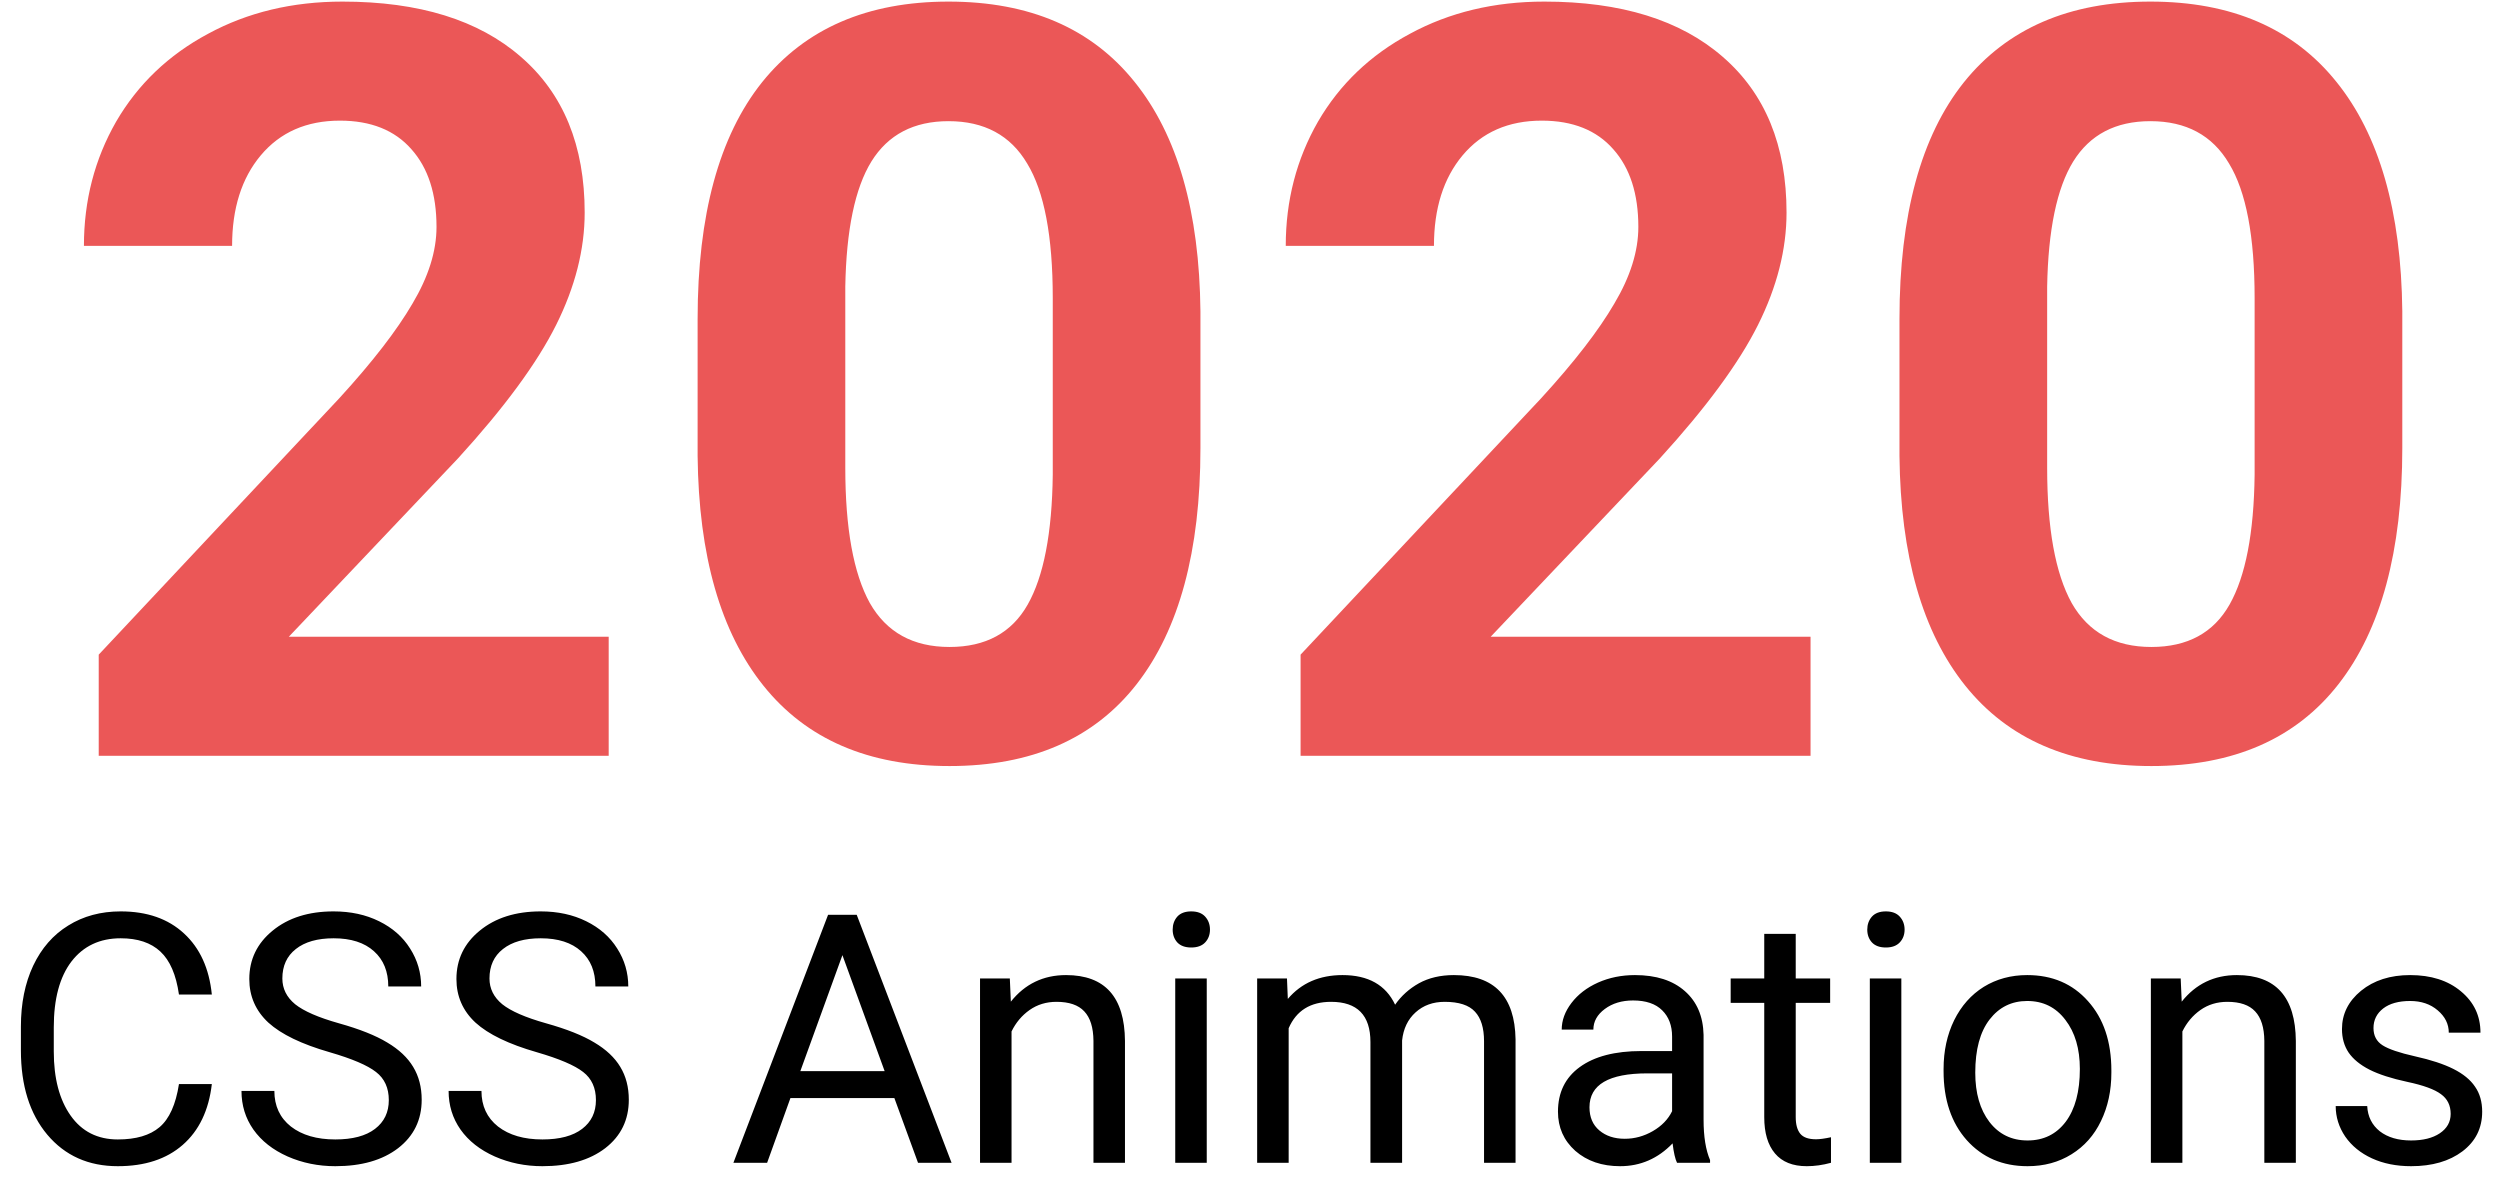
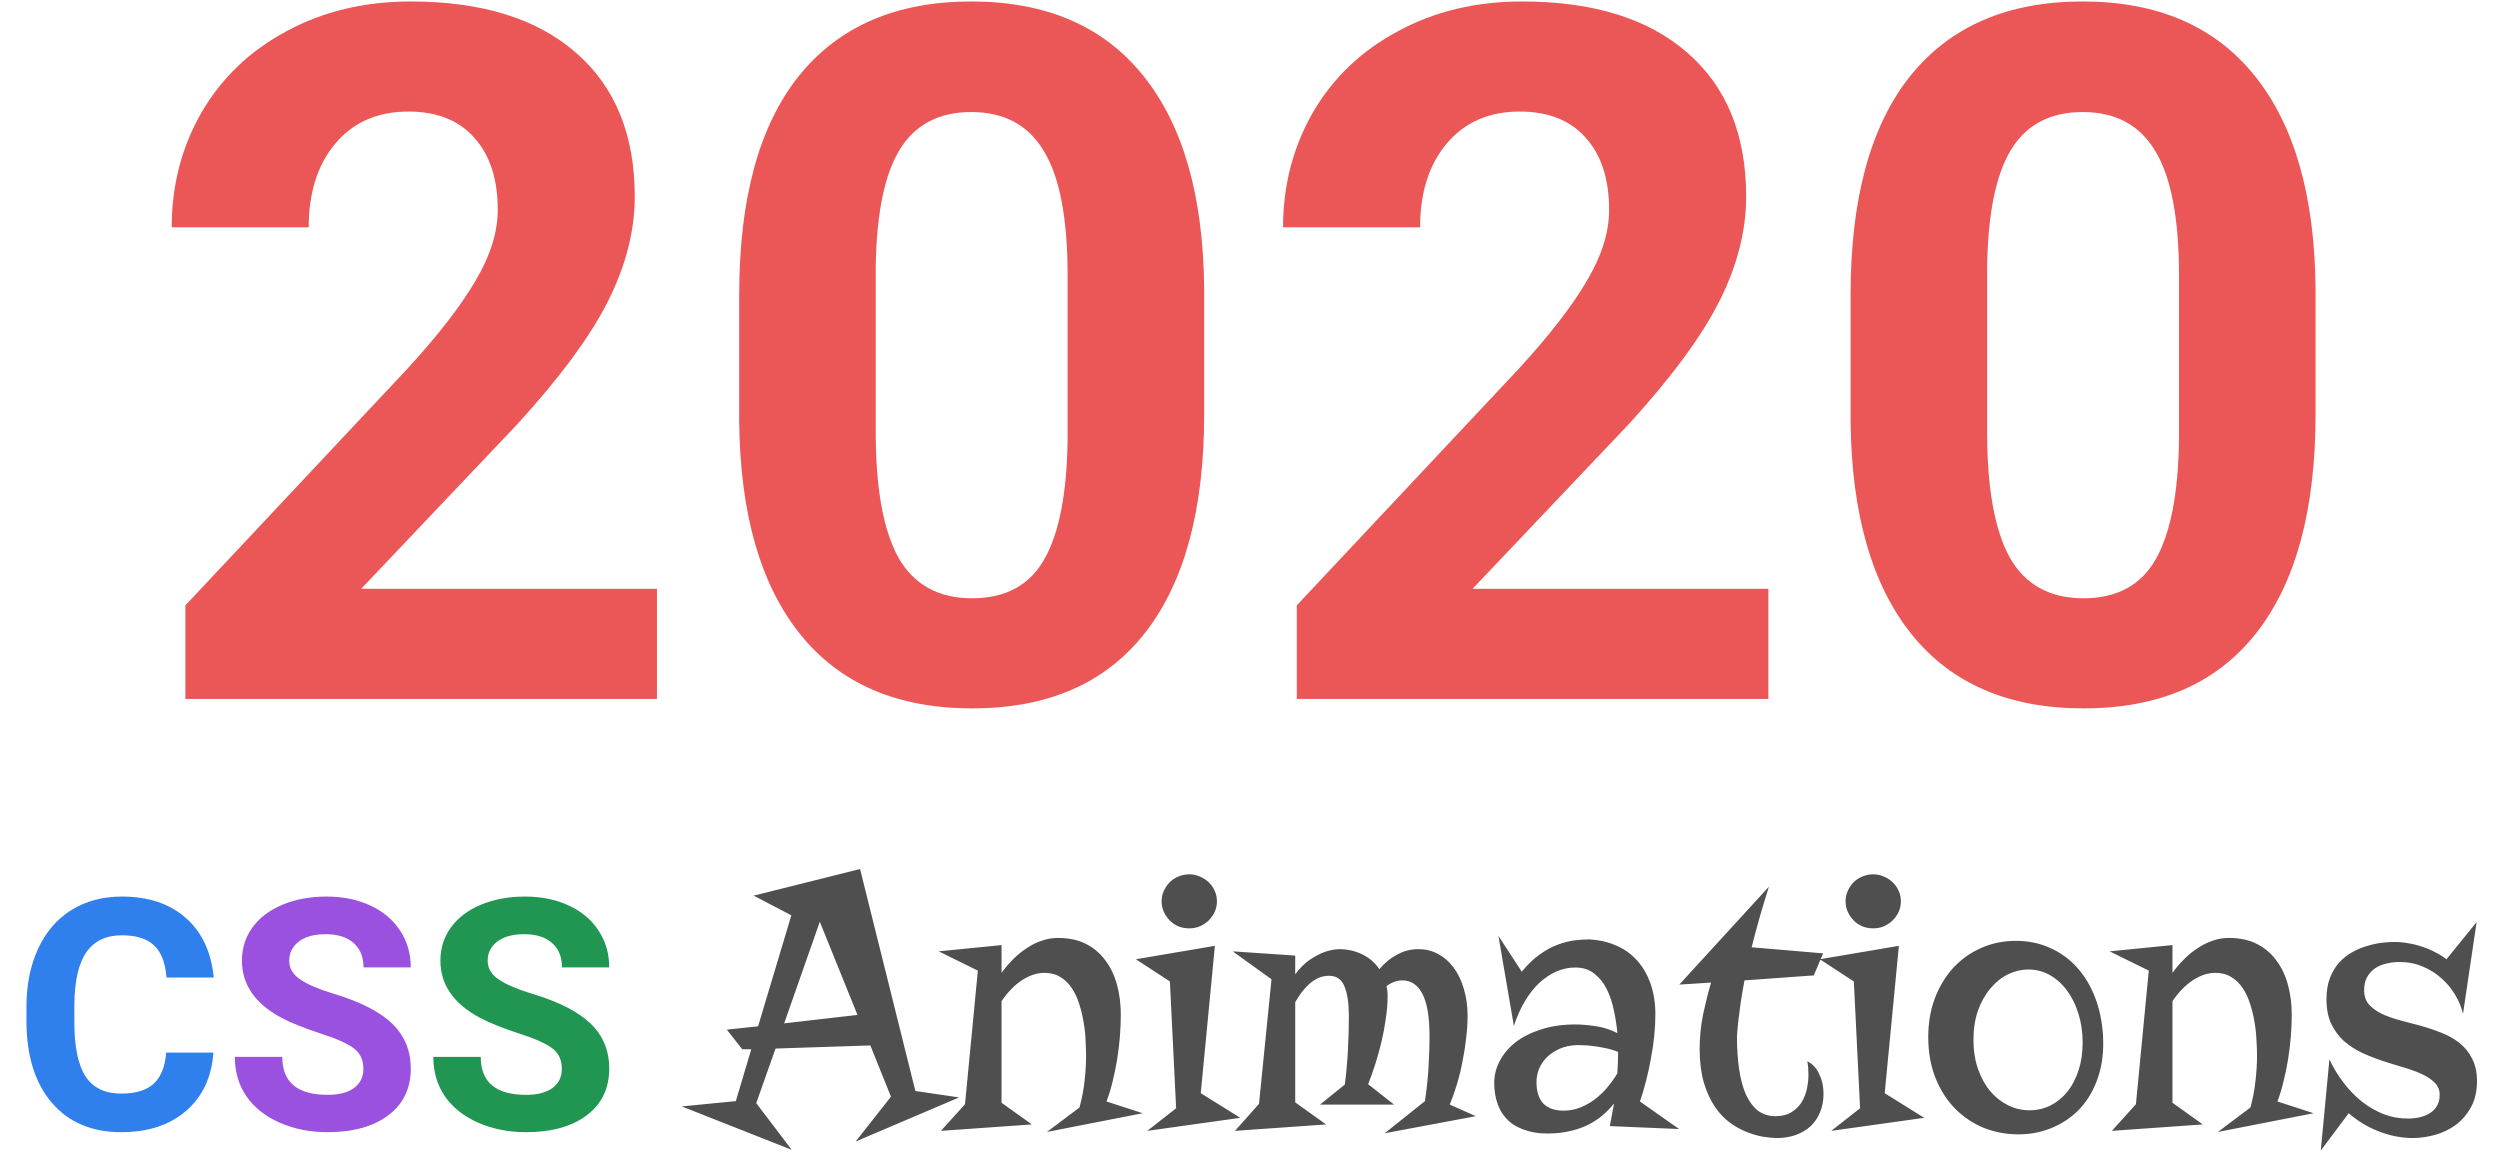
- <svg xmlns="http://www.w3.org/2000/svg" width="86" height="41" viewBox="0 0 86 41" fill="none">
-   <path d="M20.939 26H3.396V22.52L11.676 13.695C12.812 12.453 13.65 11.369 14.19 10.443C14.74 9.518 15.016 8.639 15.016 7.807C15.016 6.67 14.729 5.779 14.154 5.135C13.58 4.479 12.76 4.15 11.693 4.15C10.545 4.15 9.637 4.549 8.969 5.346C8.312 6.131 7.984 7.168 7.984 8.457H2.887C2.887 6.898 3.256 5.475 3.994 4.186C4.744 2.896 5.799 1.889 7.158 1.162C8.518 0.424 10.059 0.055 11.781 0.055C14.418 0.055 16.463 0.688 17.916 1.953C19.381 3.219 20.113 5.006 20.113 7.314C20.113 8.58 19.785 9.869 19.129 11.182C18.473 12.494 17.348 14.023 15.754 15.77L9.936 21.904H20.939V26ZM41.295 15.418C41.295 18.957 40.562 21.664 39.098 23.539C37.633 25.414 35.488 26.352 32.664 26.352C29.875 26.352 27.742 25.432 26.266 23.592C24.789 21.752 24.033 19.115 23.998 15.682V10.971C23.998 7.396 24.736 4.684 26.213 2.832C27.701 0.98 29.84 0.055 32.629 0.055C35.418 0.055 37.551 0.975 39.027 2.814C40.504 4.643 41.26 7.273 41.295 10.707V15.418ZM36.215 10.25C36.215 8.129 35.922 6.588 35.336 5.627C34.762 4.654 33.859 4.168 32.629 4.168C31.434 4.168 30.549 4.631 29.975 5.557C29.412 6.471 29.113 7.906 29.078 9.863V16.086C29.078 18.172 29.359 19.725 29.922 20.744C30.496 21.752 31.41 22.256 32.664 22.256C33.906 22.256 34.803 21.77 35.353 20.797C35.904 19.824 36.191 18.336 36.215 16.332V10.25ZM62.283 26H44.74V22.52L53.02 13.695C54.156 12.453 54.994 11.369 55.533 10.443C56.084 9.518 56.359 8.639 56.359 7.807C56.359 6.67 56.072 5.779 55.498 5.135C54.924 4.479 54.103 4.15 53.037 4.15C51.889 4.15 50.98 4.549 50.312 5.346C49.656 6.131 49.328 7.168 49.328 8.457H44.23C44.23 6.898 44.6 5.475 45.338 4.186C46.088 2.896 47.143 1.889 48.502 1.162C49.861 0.424 51.402 0.055 53.125 0.055C55.762 0.055 57.807 0.688 59.26 1.953C60.725 3.219 61.457 5.006 61.457 7.314C61.457 8.58 61.129 9.869 60.473 11.182C59.816 12.494 58.691 14.023 57.098 15.77L51.279 21.904H62.283V26ZM82.639 15.418C82.639 18.957 81.906 21.664 80.441 23.539C78.977 25.414 76.832 26.352 74.008 26.352C71.219 26.352 69.086 25.432 67.609 23.592C66.133 21.752 65.377 19.115 65.342 15.682V10.971C65.342 7.396 66.08 4.684 67.557 2.832C69.045 0.98 71.184 0.055 73.973 0.055C76.762 0.055 78.894 0.975 80.371 2.814C81.848 4.643 82.603 7.273 82.639 10.707V15.418ZM77.559 10.25C77.559 8.129 77.266 6.588 76.68 5.627C76.106 4.654 75.203 4.168 73.973 4.168C72.777 4.168 71.893 4.631 71.318 5.557C70.756 6.471 70.457 7.906 70.422 9.863V16.086C70.422 18.172 70.703 19.725 71.266 20.744C71.84 21.752 72.754 22.256 74.008 22.256C75.25 22.256 76.147 21.77 76.697 20.797C77.248 19.824 77.535 18.336 77.559 16.332V10.25Z" fill="#EB5757" />
-   <path d="M7.287 37.293C7.182 38.195 6.848 38.893 6.285 39.385C5.727 39.873 4.982 40.117 4.053 40.117C3.045 40.117 2.236 39.756 1.627 39.033C1.021 38.31 0.719 37.344 0.719 36.133V35.312C0.719 34.52 0.859 33.822 1.141 33.221C1.426 32.619 1.828 32.158 2.348 31.838C2.867 31.514 3.469 31.352 4.152 31.352C5.059 31.352 5.785 31.605 6.332 32.113C6.879 32.617 7.197 33.316 7.287 34.211H6.156C6.059 33.531 5.846 33.039 5.518 32.734C5.193 32.43 4.738 32.277 4.152 32.277C3.434 32.277 2.869 32.543 2.459 33.074C2.053 33.605 1.85 34.361 1.85 35.342V36.168C1.85 37.094 2.043 37.83 2.43 38.377C2.816 38.924 3.357 39.197 4.053 39.197C4.678 39.197 5.156 39.057 5.488 38.775C5.824 38.49 6.047 37.996 6.156 37.293H7.287ZM11.342 36.197C10.377 35.92 9.674 35.58 9.232 35.178C8.795 34.772 8.576 34.272 8.576 33.678C8.576 33.006 8.844 32.451 9.379 32.014C9.918 31.572 10.617 31.352 11.477 31.352C12.062 31.352 12.584 31.465 13.041 31.691C13.502 31.918 13.857 32.23 14.107 32.629C14.361 33.027 14.488 33.463 14.488 33.935H13.357C13.357 33.42 13.193 33.016 12.865 32.723C12.537 32.426 12.074 32.277 11.477 32.277C10.922 32.277 10.488 32.4 10.176 32.647C9.867 32.889 9.713 33.227 9.713 33.66C9.713 34.008 9.859 34.303 10.152 34.545C10.449 34.783 10.951 35.002 11.658 35.201C12.369 35.4 12.924 35.621 13.322 35.863C13.725 36.102 14.021 36.381 14.213 36.701C14.408 37.022 14.506 37.398 14.506 37.832C14.506 38.523 14.236 39.078 13.697 39.496C13.158 39.91 12.438 40.117 11.535 40.117C10.949 40.117 10.402 40.006 9.895 39.783C9.387 39.557 8.994 39.248 8.717 38.857C8.443 38.467 8.307 38.023 8.307 37.527H9.438C9.438 38.043 9.627 38.451 10.006 38.752C10.389 39.049 10.898 39.197 11.535 39.197C12.129 39.197 12.584 39.076 12.9 38.834C13.217 38.592 13.375 38.262 13.375 37.844C13.375 37.426 13.229 37.103 12.935 36.877C12.643 36.647 12.111 36.42 11.342 36.197ZM18.467 36.197C17.502 35.92 16.799 35.58 16.357 35.178C15.92 34.772 15.701 34.272 15.701 33.678C15.701 33.006 15.969 32.451 16.504 32.014C17.043 31.572 17.742 31.352 18.602 31.352C19.188 31.352 19.709 31.465 20.166 31.691C20.627 31.918 20.982 32.23 21.232 32.629C21.486 33.027 21.613 33.463 21.613 33.935H20.482C20.482 33.42 20.318 33.016 19.99 32.723C19.662 32.426 19.199 32.277 18.602 32.277C18.047 32.277 17.613 32.4 17.301 32.647C16.992 32.889 16.838 33.227 16.838 33.66C16.838 34.008 16.984 34.303 17.277 34.545C17.574 34.783 18.076 35.002 18.783 35.201C19.494 35.4 20.049 35.621 20.447 35.863C20.85 36.102 21.146 36.381 21.338 36.701C21.533 37.022 21.631 37.398 21.631 37.832C21.631 38.523 21.361 39.078 20.822 39.496C20.283 39.91 19.562 40.117 18.66 40.117C18.074 40.117 17.527 40.006 17.02 39.783C16.512 39.557 16.119 39.248 15.842 38.857C15.568 38.467 15.432 38.023 15.432 37.527H16.562C16.562 38.043 16.752 38.451 17.131 38.752C17.514 39.049 18.023 39.197 18.66 39.197C19.254 39.197 19.709 39.076 20.025 38.834C20.342 38.592 20.5 38.262 20.5 37.844C20.5 37.426 20.354 37.103 20.061 36.877C19.768 36.647 19.236 36.42 18.467 36.197ZM30.766 37.773H27.191L26.389 40H25.229L28.486 31.469H29.471L32.734 40H31.58L30.766 37.773ZM27.531 36.848H30.432L28.979 32.857L27.531 36.848ZM34.738 33.66L34.773 34.457C35.258 33.848 35.891 33.543 36.672 33.543C38.012 33.543 38.688 34.299 38.699 35.81V40H37.615V35.805C37.611 35.348 37.506 35.01 37.299 34.791C37.096 34.572 36.777 34.463 36.344 34.463C35.992 34.463 35.684 34.557 35.418 34.744C35.152 34.932 34.945 35.178 34.797 35.482V40H33.713V33.66H34.738ZM41.512 40H40.428V33.66H41.512V40ZM40.34 31.979C40.34 31.803 40.393 31.654 40.498 31.533C40.607 31.412 40.768 31.352 40.978 31.352C41.19 31.352 41.35 31.412 41.459 31.533C41.568 31.654 41.623 31.803 41.623 31.979C41.623 32.154 41.568 32.301 41.459 32.418C41.35 32.535 41.19 32.594 40.978 32.594C40.768 32.594 40.607 32.535 40.498 32.418C40.393 32.301 40.34 32.154 40.34 31.979ZM44.272 33.66L44.301 34.363C44.766 33.816 45.393 33.543 46.182 33.543C47.068 33.543 47.672 33.883 47.992 34.562C48.203 34.258 48.477 34.012 48.812 33.824C49.152 33.637 49.553 33.543 50.014 33.543C51.404 33.543 52.111 34.279 52.135 35.752V40H51.051V35.816C51.051 35.363 50.947 35.025 50.74 34.803C50.533 34.576 50.185 34.463 49.697 34.463C49.295 34.463 48.961 34.584 48.695 34.826C48.43 35.065 48.275 35.387 48.232 35.793V40H47.143V35.846C47.143 34.924 46.691 34.463 45.789 34.463C45.078 34.463 44.592 34.766 44.33 35.371V40H43.246V33.66H44.272ZM57.69 40C57.627 39.875 57.576 39.652 57.537 39.332C57.033 39.855 56.432 40.117 55.732 40.117C55.107 40.117 54.594 39.941 54.191 39.59C53.793 39.234 53.594 38.785 53.594 38.242C53.594 37.582 53.844 37.07 54.344 36.707C54.848 36.34 55.555 36.156 56.465 36.156H57.52V35.658C57.52 35.279 57.406 34.978 57.18 34.756C56.953 34.529 56.619 34.416 56.178 34.416C55.791 34.416 55.467 34.514 55.205 34.709C54.943 34.904 54.812 35.141 54.812 35.418H53.723C53.723 35.102 53.834 34.797 54.057 34.504C54.283 34.207 54.588 33.973 54.971 33.801C55.357 33.629 55.781 33.543 56.242 33.543C56.973 33.543 57.545 33.727 57.959 34.094C58.373 34.457 58.588 34.959 58.603 35.6V38.518C58.603 39.1 58.678 39.562 58.826 39.906V40H57.69ZM55.891 39.174C56.23 39.174 56.553 39.086 56.857 38.91C57.162 38.734 57.383 38.506 57.52 38.225V36.924H56.67C55.342 36.924 54.678 37.312 54.678 38.09C54.678 38.43 54.791 38.695 55.018 38.887C55.244 39.078 55.535 39.174 55.891 39.174ZM61.773 32.125V33.66H62.957V34.498H61.773V38.43C61.773 38.684 61.826 38.875 61.932 39.004C62.037 39.129 62.217 39.191 62.471 39.191C62.596 39.191 62.768 39.168 62.986 39.121V40C62.701 40.078 62.424 40.117 62.154 40.117C61.67 40.117 61.305 39.971 61.059 39.678C60.812 39.385 60.69 38.969 60.69 38.43V34.498H59.535V33.66H60.69V32.125H61.773ZM65.406 40H64.322V33.66H65.406V40ZM64.234 31.979C64.234 31.803 64.287 31.654 64.393 31.533C64.502 31.412 64.662 31.352 64.873 31.352C65.084 31.352 65.244 31.412 65.353 31.533C65.463 31.654 65.518 31.803 65.518 31.979C65.518 32.154 65.463 32.301 65.353 32.418C65.244 32.535 65.084 32.594 64.873 32.594C64.662 32.594 64.502 32.535 64.393 32.418C64.287 32.301 64.234 32.154 64.234 31.979ZM66.859 36.772C66.859 36.15 66.981 35.592 67.223 35.096C67.469 34.6 67.809 34.217 68.242 33.947C68.68 33.678 69.178 33.543 69.736 33.543C70.6 33.543 71.297 33.842 71.828 34.44C72.363 35.037 72.631 35.832 72.631 36.824V36.9C72.631 37.518 72.512 38.072 72.273 38.565C72.039 39.053 71.701 39.434 71.26 39.707C70.822 39.98 70.318 40.117 69.748 40.117C68.889 40.117 68.191 39.818 67.656 39.221C67.125 38.623 66.859 37.832 66.859 36.848V36.772ZM67.949 36.9C67.949 37.603 68.111 38.168 68.436 38.594C68.764 39.02 69.201 39.232 69.748 39.232C70.299 39.232 70.736 39.018 71.061 38.588C71.385 38.154 71.547 37.549 71.547 36.772C71.547 36.076 71.381 35.514 71.049 35.084C70.721 34.65 70.283 34.434 69.736 34.434C69.201 34.434 68.769 34.647 68.441 35.072C68.113 35.498 67.949 36.107 67.949 36.9ZM75.016 33.66L75.051 34.457C75.535 33.848 76.168 33.543 76.949 33.543C78.289 33.543 78.965 34.299 78.977 35.81V40H77.893V35.805C77.889 35.348 77.783 35.01 77.576 34.791C77.373 34.572 77.055 34.463 76.621 34.463C76.269 34.463 75.961 34.557 75.695 34.744C75.43 34.932 75.223 35.178 75.074 35.482V40H73.99V33.66H75.016ZM84.303 38.318C84.303 38.025 84.191 37.799 83.969 37.639C83.75 37.475 83.365 37.334 82.814 37.217C82.268 37.1 81.832 36.959 81.508 36.795C81.188 36.631 80.949 36.435 80.793 36.209C80.641 35.982 80.564 35.713 80.564 35.4C80.564 34.881 80.783 34.441 81.221 34.082C81.662 33.723 82.225 33.543 82.908 33.543C83.627 33.543 84.209 33.728 84.654 34.1C85.103 34.471 85.328 34.945 85.328 35.523H84.238C84.238 35.227 84.111 34.971 83.857 34.756C83.607 34.541 83.291 34.434 82.908 34.434C82.514 34.434 82.205 34.52 81.982 34.691C81.76 34.863 81.648 35.088 81.648 35.365C81.648 35.627 81.752 35.824 81.959 35.957C82.166 36.09 82.539 36.217 83.078 36.338C83.621 36.459 84.061 36.603 84.397 36.772C84.732 36.94 84.981 37.143 85.141 37.381C85.305 37.615 85.387 37.902 85.387 38.242C85.387 38.809 85.16 39.264 84.707 39.607C84.254 39.947 83.666 40.117 82.943 40.117C82.436 40.117 81.986 40.027 81.596 39.848C81.205 39.668 80.898 39.418 80.676 39.098C80.457 38.773 80.348 38.424 80.348 38.049H81.432C81.451 38.412 81.596 38.701 81.865 38.916C82.139 39.127 82.498 39.232 82.943 39.232C83.353 39.232 83.682 39.15 83.928 38.986C84.178 38.818 84.303 38.596 84.303 38.318Z" fill="black" />
+ <svg xmlns="http://www.w3.org/2000/svg" width="93" height="43" viewBox="0 0 93 43" fill="none">
+   <path d="M24.439 26H6.896V22.52L15.176 13.695C16.312 12.453 17.15 11.369 17.689 10.443C18.24 9.518 18.516 8.639 18.516 7.807C18.516 6.67 18.229 5.779 17.654 5.135C17.08 4.479 16.26 4.15 15.193 4.15C14.045 4.15 13.137 4.549 12.469 5.346C11.812 6.131 11.484 7.168 11.484 8.457H6.387C6.387 6.898 6.756 5.475 7.494 4.186C8.244 2.896 9.299 1.889 10.658 1.162C12.018 0.424 13.559 0.055 15.281 0.055C17.918 0.055 19.963 0.688 21.416 1.953C22.881 3.219 23.613 5.006 23.613 7.314C23.613 8.58 23.285 9.869 22.629 11.182C21.973 12.494 20.848 14.023 19.254 15.77L13.435 21.904H24.439V26ZM44.795 15.418C44.795 18.957 44.062 21.664 42.598 23.539C41.133 25.414 38.988 26.352 36.164 26.352C33.375 26.352 31.242 25.432 29.766 23.592C28.289 21.752 27.533 19.115 27.498 15.682V10.971C27.498 7.396 28.236 4.684 29.713 2.832C31.201 0.98 33.34 0.055 36.129 0.055C38.918 0.055 41.051 0.975 42.527 2.814C44.004 4.643 44.76 7.273 44.795 10.707V15.418ZM39.715 10.25C39.715 8.129 39.422 6.588 38.836 5.627C38.262 4.654 37.359 4.168 36.129 4.168C34.934 4.168 34.049 4.631 33.475 5.557C32.912 6.471 32.613 7.906 32.578 9.863V16.086C32.578 18.172 32.859 19.725 33.422 20.744C33.996 21.752 34.91 22.256 36.164 22.256C37.406 22.256 38.303 21.77 38.853 20.797C39.404 19.824 39.691 18.336 39.715 16.332V10.25ZM65.783 26H48.24V22.52L56.52 13.695C57.656 12.453 58.494 11.369 59.033 10.443C59.584 9.518 59.859 8.639 59.859 7.807C59.859 6.67 59.572 5.779 58.998 5.135C58.424 4.479 57.603 4.15 56.537 4.15C55.389 4.15 54.48 4.549 53.812 5.346C53.156 6.131 52.828 7.168 52.828 8.457H47.73C47.73 6.898 48.1 5.475 48.838 4.186C49.588 2.896 50.643 1.889 52.002 1.162C53.361 0.424 54.902 0.055 56.625 0.055C59.262 0.055 61.307 0.688 62.76 1.953C64.225 3.219 64.957 5.006 64.957 7.314C64.957 8.58 64.629 9.869 63.973 11.182C63.316 12.494 62.191 14.023 60.598 15.77L54.779 21.904H65.783V26ZM86.139 15.418C86.139 18.957 85.406 21.664 83.941 23.539C82.477 25.414 80.332 26.352 77.508 26.352C74.719 26.352 72.586 25.432 71.109 23.592C69.633 21.752 68.877 19.115 68.842 15.682V10.971C68.842 7.396 69.58 4.684 71.057 2.832C72.545 0.98 74.684 0.055 77.473 0.055C80.262 0.055 82.394 0.975 83.871 2.814C85.348 4.643 86.103 7.273 86.139 10.707V15.418ZM81.059 10.25C81.059 8.129 80.766 6.588 80.18 5.627C79.606 4.654 78.703 4.168 77.473 4.168C76.277 4.168 75.393 4.631 74.818 5.557C74.256 6.471 73.957 7.906 73.922 9.863V16.086C73.922 18.172 74.203 19.725 74.766 20.744C75.34 21.752 76.254 22.256 77.508 22.256C78.75 22.256 79.647 21.77 80.197 20.797C80.748 19.824 81.035 18.336 81.059 16.332V10.25Z" fill="#EB5757" />
+   <path d="M7.939 39.158C7.873 40.076 7.533 40.799 6.92 41.326C6.311 41.853 5.506 42.117 4.506 42.117C3.412 42.117 2.551 41.75 1.922 41.016C1.297 40.277 0.984 39.266 0.984 37.98V37.459C0.984 36.639 1.129 35.916 1.418 35.291C1.707 34.666 2.119 34.188 2.654 33.855C3.193 33.52 3.818 33.352 4.529 33.352C5.514 33.352 6.307 33.615 6.908 34.143C7.51 34.67 7.857 35.41 7.951 36.363H6.193C6.15 35.812 5.996 35.414 5.73 35.168C5.469 34.918 5.068 34.793 4.529 34.793C3.943 34.793 3.504 35.004 3.211 35.426C2.922 35.844 2.773 36.494 2.766 37.377V38.022C2.766 38.943 2.904 39.617 3.182 40.043C3.463 40.469 3.904 40.682 4.506 40.682C5.049 40.682 5.453 40.559 5.719 40.312C5.988 40.062 6.143 39.678 6.182 39.158H7.939Z" fill="#2F80ED" />
+   <path d="M13.518 39.762C13.518 39.43 13.4 39.176 13.166 39C12.932 38.82 12.51 38.633 11.9 38.438C11.291 38.238 10.809 38.043 10.453 37.852C9.484 37.328 9 36.623 9 35.736C9 35.275 9.129 34.865 9.387 34.506C9.648 34.143 10.021 33.859 10.506 33.656C10.994 33.453 11.541 33.352 12.146 33.352C12.756 33.352 13.299 33.463 13.775 33.685C14.252 33.904 14.621 34.215 14.883 34.617C15.148 35.02 15.281 35.477 15.281 35.988H13.523C13.523 35.598 13.4 35.295 13.154 35.08C12.908 34.861 12.562 34.752 12.117 34.752C11.688 34.752 11.354 34.844 11.115 35.027C10.877 35.207 10.758 35.445 10.758 35.742C10.758 36.02 10.896 36.252 11.174 36.44C11.455 36.627 11.867 36.803 12.41 36.967C13.41 37.268 14.139 37.641 14.596 38.086C15.053 38.531 15.281 39.086 15.281 39.75C15.281 40.488 15.002 41.068 14.443 41.49C13.885 41.908 13.133 42.117 12.188 42.117C11.531 42.117 10.934 41.998 10.395 41.76C9.855 41.518 9.443 41.188 9.158 40.77C8.877 40.352 8.736 39.867 8.736 39.316H10.5C10.5 40.258 11.062 40.728 12.188 40.728C12.605 40.728 12.932 40.645 13.166 40.477C13.4 40.305 13.518 40.066 13.518 39.762Z" fill="#9B51E0" />
+   <path d="M20.9 39.762C20.9 39.43 20.783 39.176 20.549 39C20.314 38.82 19.893 38.633 19.283 38.438C18.674 38.238 18.191 38.043 17.836 37.852C16.867 37.328 16.383 36.623 16.383 35.736C16.383 35.275 16.512 34.865 16.77 34.506C17.031 34.143 17.404 33.859 17.889 33.656C18.377 33.453 18.924 33.352 19.529 33.352C20.139 33.352 20.682 33.463 21.158 33.685C21.635 33.904 22.004 34.215 22.266 34.617C22.531 35.02 22.664 35.477 22.664 35.988H20.906C20.906 35.598 20.783 35.295 20.537 35.08C20.291 34.861 19.945 34.752 19.5 34.752C19.07 34.752 18.736 34.844 18.498 35.027C18.26 35.207 18.141 35.445 18.141 35.742C18.141 36.02 18.279 36.252 18.557 36.44C18.838 36.627 19.25 36.803 19.793 36.967C20.793 37.268 21.521 37.641 21.979 38.086C22.436 38.531 22.664 39.086 22.664 39.75C22.664 40.488 22.385 41.068 21.826 41.49C21.268 41.908 20.516 42.117 19.57 42.117C18.914 42.117 18.316 41.998 17.777 41.76C17.238 41.518 16.826 41.188 16.541 40.77C16.26 40.352 16.119 39.867 16.119 39.316H17.883C17.883 40.258 18.445 40.728 19.57 40.728C19.988 40.728 20.314 40.645 20.549 40.477C20.783 40.305 20.9 40.066 20.9 39.762Z" fill="#219653" />
+   <path d="M31.994 32.327L34.052 40.585L35.679 40.824L31.83 42.465L33.143 40.797L32.377 38.89L28.85 39.006L28.132 41.036L29.451 42.773L25.363 41.159L27.373 40.961L27.947 39.033H27.612L27.038 38.302L28.2 38.179L29.438 34.05L28.036 33.318L31.994 32.327ZM29.171 38.069L31.898 37.755L30.497 34.289L29.171 38.069ZM41.694 37.755C41.694 38.01 41.683 38.279 41.66 38.562C41.637 38.844 41.603 39.127 41.558 39.409C41.512 39.692 41.455 39.967 41.387 40.236C41.323 40.505 41.248 40.751 41.161 40.975L42.508 41.412L38.946 42.109L40.156 41.2C40.252 40.849 40.316 40.512 40.348 40.188C40.384 39.865 40.402 39.56 40.402 39.273C40.402 39.099 40.395 38.903 40.382 38.685C40.373 38.461 40.348 38.236 40.307 38.008C40.27 37.78 40.215 37.557 40.143 37.338C40.074 37.119 39.983 36.925 39.869 36.757C39.755 36.584 39.614 36.447 39.445 36.347C39.281 36.242 39.083 36.19 38.851 36.19C38.582 36.19 38.308 36.278 38.03 36.456C37.752 36.634 37.495 36.896 37.258 37.242V41.023L38.386 41.829L35.002 42.068L35.898 41.077L36.376 36.107L34.92 35.39L37.258 35.157V36.19C37.39 36.007 37.536 35.836 37.695 35.677C37.855 35.517 38.023 35.38 38.201 35.267C38.379 35.148 38.563 35.057 38.755 34.993C38.951 34.925 39.151 34.891 39.356 34.891C39.753 34.891 40.097 34.964 40.389 35.109C40.68 35.255 40.922 35.458 41.113 35.718C41.309 35.973 41.455 36.276 41.551 36.627C41.647 36.973 41.694 37.349 41.694 37.755ZM42.679 42.068L43.752 41.227L43.52 36.511L42.255 35.684L45.194 35.185L44.668 40.667L46.138 41.583L42.679 42.068ZM45.27 33.53C45.27 33.667 45.242 33.797 45.188 33.92C45.133 34.038 45.058 34.145 44.962 34.241C44.866 34.332 44.757 34.405 44.634 34.46C44.511 34.51 44.381 34.535 44.244 34.535C44.098 34.535 43.962 34.51 43.834 34.46C43.711 34.405 43.604 34.332 43.513 34.241C43.422 34.145 43.349 34.038 43.294 33.92C43.239 33.797 43.212 33.667 43.212 33.53C43.212 33.389 43.239 33.259 43.294 33.141C43.349 33.018 43.422 32.91 43.513 32.819C43.604 32.728 43.711 32.658 43.834 32.607C43.962 32.553 44.098 32.525 44.244 32.525C44.381 32.525 44.511 32.553 44.634 32.607C44.757 32.658 44.866 32.728 44.962 32.819C45.058 32.91 45.133 33.018 45.188 33.141C45.242 33.259 45.27 33.389 45.27 33.53ZM45.94 42.068L46.835 41.063L47.3 36.429L45.857 35.39L48.182 35.547V36.244C48.355 36.012 48.535 35.832 48.722 35.704C48.913 35.577 49.089 35.483 49.248 35.424C49.435 35.355 49.62 35.317 49.802 35.308C50.125 35.308 50.419 35.374 50.684 35.506C50.948 35.638 51.158 35.82 51.312 36.053C51.504 35.825 51.723 35.645 51.969 35.513C52.215 35.376 52.481 35.308 52.769 35.308C53.028 35.308 53.27 35.367 53.493 35.485C53.717 35.604 53.908 35.77 54.067 35.984C54.231 36.199 54.359 36.461 54.45 36.77C54.546 37.076 54.594 37.415 54.594 37.789C54.594 38.058 54.575 38.338 54.539 38.63C54.507 38.922 54.462 39.211 54.402 39.498C54.348 39.785 54.279 40.065 54.197 40.339C54.115 40.608 54.026 40.858 53.931 41.091L54.901 41.522L51.511 42.157L53.008 40.961C53.081 40.469 53.126 40.02 53.145 39.614C53.167 39.204 53.179 38.855 53.179 38.568C53.179 37.835 53.09 37.301 52.912 36.969C52.739 36.636 52.491 36.47 52.167 36.47C51.971 36.47 51.775 36.54 51.579 36.682C51.606 36.791 51.62 36.907 51.62 37.03C51.62 37.308 51.597 37.595 51.552 37.892C51.511 38.188 51.456 38.48 51.388 38.767C51.319 39.054 51.242 39.332 51.155 39.601C51.069 39.87 50.982 40.113 50.895 40.332L51.859 41.091H49.105L50.027 40.346C50.082 39.922 50.121 39.489 50.144 39.047C50.166 38.6 50.178 38.181 50.178 37.789C50.178 37.324 50.123 36.96 50.014 36.695C49.909 36.431 49.717 36.299 49.44 36.299C49.298 36.299 49.166 36.326 49.043 36.381C48.925 36.435 48.813 36.508 48.708 36.6C48.608 36.691 48.512 36.796 48.421 36.914C48.334 37.033 48.255 37.156 48.182 37.283V41.009L49.33 41.829L45.94 42.068ZM61.58 37.741C61.58 37.983 61.566 38.242 61.539 38.52C61.512 38.798 61.471 39.081 61.416 39.368C61.366 39.655 61.304 39.938 61.231 40.216C61.163 40.489 61.088 40.742 61.006 40.975L62.462 42L59.885 41.891L60.042 41.05C59.769 41.392 59.452 41.654 59.092 41.836C58.736 42.014 58.324 42.121 57.855 42.157C57.472 42.185 57.137 42.157 56.85 42.075C56.567 41.998 56.33 41.877 56.139 41.713C55.952 41.544 55.813 41.339 55.722 41.098C55.63 40.852 55.585 40.578 55.585 40.277C55.585 39.999 55.653 39.73 55.79 39.471C55.927 39.206 56.123 38.974 56.378 38.773C56.638 38.573 56.954 38.413 57.328 38.295C57.702 38.172 58.126 38.11 58.6 38.11C58.818 38.11 59.069 38.131 59.352 38.172C59.639 38.213 59.91 38.3 60.165 38.432C60.142 38.154 60.099 37.871 60.035 37.584C59.976 37.292 59.887 37.028 59.769 36.791C59.65 36.554 59.495 36.363 59.304 36.217C59.117 36.066 58.882 35.991 58.6 35.991C58.358 35.991 58.123 36.041 57.895 36.142C57.668 36.242 57.453 36.385 57.253 36.572C57.057 36.759 56.879 36.987 56.72 37.256C56.56 37.525 56.426 37.828 56.316 38.165L55.742 34.815L56.61 36.148C56.825 35.884 57.041 35.675 57.26 35.52C57.478 35.36 57.695 35.239 57.909 35.157C58.128 35.071 58.338 35.014 58.538 34.986C58.743 34.959 58.939 34.945 59.126 34.945C59.477 34.964 59.8 35.036 60.097 35.164C60.398 35.287 60.657 35.467 60.876 35.704C61.095 35.937 61.266 36.224 61.389 36.565C61.516 36.907 61.58 37.299 61.58 37.741ZM60.165 39.929C60.174 39.801 60.181 39.678 60.185 39.56C60.19 39.441 60.192 39.325 60.192 39.211V39.129C60.028 39.065 59.862 39.017 59.693 38.985C59.529 38.949 59.377 38.924 59.235 38.91C59.094 38.892 58.973 38.883 58.873 38.883C58.777 38.878 58.714 38.876 58.682 38.876C58.422 38.885 58.196 38.933 58.005 39.02C57.813 39.106 57.654 39.215 57.526 39.348C57.403 39.475 57.31 39.619 57.246 39.778C57.187 39.938 57.157 40.095 57.157 40.25C57.157 40.601 57.242 40.867 57.41 41.05C57.583 41.227 57.834 41.316 58.162 41.316C58.381 41.316 58.588 41.278 58.784 41.2C58.98 41.123 59.162 41.02 59.331 40.893C59.504 40.76 59.659 40.612 59.796 40.448C59.937 40.28 60.06 40.106 60.165 39.929ZM63.227 39.006C63.227 38.578 63.271 38.151 63.357 37.727C63.449 37.299 63.547 36.907 63.651 36.552L62.469 36.627L65.805 32.983C65.54 33.817 65.326 34.569 65.162 35.239L67.821 35.465L67.473 36.285L64.895 36.47C64.832 36.802 64.782 37.099 64.745 37.358C64.713 37.614 64.686 37.83 64.663 38.008C64.64 38.217 64.624 38.4 64.615 38.555C64.615 39.01 64.643 39.421 64.697 39.785C64.752 40.15 64.836 40.462 64.95 40.722C65.069 40.977 65.217 41.175 65.394 41.316C65.577 41.453 65.793 41.522 66.044 41.522C66.276 41.522 66.47 41.476 66.625 41.385C66.784 41.289 66.912 41.168 67.008 41.023C67.103 40.872 67.172 40.706 67.213 40.523C67.254 40.337 67.274 40.152 67.274 39.97C67.274 39.801 67.261 39.637 67.233 39.477C67.429 39.578 67.578 39.74 67.678 39.963C67.783 40.182 67.835 40.421 67.835 40.681C67.835 40.95 67.789 41.187 67.698 41.392C67.612 41.597 67.491 41.77 67.336 41.911C67.181 42.048 66.999 42.153 66.789 42.226C66.579 42.298 66.354 42.335 66.112 42.335C65.966 42.335 65.793 42.319 65.593 42.287C65.397 42.255 65.192 42.196 64.978 42.109C64.763 42.027 64.551 41.909 64.342 41.754C64.132 41.599 63.945 41.398 63.781 41.152C63.617 40.906 63.483 40.608 63.378 40.257C63.278 39.901 63.227 39.484 63.227 39.006ZM68.122 42.068L69.195 41.227L68.963 36.511L67.698 35.684L70.638 35.185L70.111 40.667L71.581 41.583L68.122 42.068ZM70.713 33.53C70.713 33.667 70.686 33.797 70.631 33.92C70.576 34.038 70.501 34.145 70.405 34.241C70.31 34.332 70.2 34.405 70.077 34.46C69.954 34.51 69.824 34.535 69.688 34.535C69.542 34.535 69.405 34.51 69.277 34.46C69.154 34.405 69.047 34.332 68.956 34.241C68.865 34.145 68.792 34.038 68.737 33.92C68.683 33.797 68.655 33.667 68.655 33.53C68.655 33.389 68.683 33.259 68.737 33.141C68.792 33.018 68.865 32.91 68.956 32.819C69.047 32.728 69.154 32.658 69.277 32.607C69.405 32.553 69.542 32.525 69.688 32.525C69.824 32.525 69.954 32.553 70.077 32.607C70.2 32.658 70.31 32.728 70.405 32.819C70.501 32.91 70.576 33.018 70.631 33.141C70.686 33.259 70.713 33.389 70.713 33.53ZM71.731 38.568C71.731 38.058 71.811 37.586 71.971 37.153C72.135 36.716 72.36 36.338 72.647 36.019C72.939 35.7 73.283 35.451 73.68 35.273C74.081 35.091 74.518 35 74.992 35C75.453 35 75.874 35.087 76.257 35.26C76.64 35.428 76.972 35.668 77.255 35.977C77.537 36.287 77.763 36.659 77.932 37.092C78.1 37.525 78.201 38.003 78.232 38.527C78.264 39.088 78.205 39.596 78.055 40.052C77.909 40.503 77.692 40.888 77.405 41.207C77.118 41.522 76.774 41.765 76.373 41.938C75.977 42.112 75.546 42.198 75.081 42.198C74.634 42.198 74.208 42.118 73.803 41.959C73.402 41.795 73.046 41.558 72.736 41.248C72.431 40.938 72.187 40.56 72.005 40.113C71.823 39.662 71.731 39.147 71.731 38.568ZM73.413 38.685C73.413 39.086 73.47 39.448 73.584 39.772C73.698 40.095 73.851 40.371 74.042 40.599C74.233 40.822 74.454 40.995 74.705 41.118C74.956 41.241 75.22 41.303 75.498 41.303C75.776 41.303 76.036 41.243 76.277 41.125C76.519 41.002 76.728 40.831 76.906 40.612C77.084 40.389 77.223 40.122 77.323 39.812C77.424 39.503 77.474 39.158 77.474 38.78C77.474 38.407 77.424 38.056 77.323 37.727C77.223 37.395 77.082 37.105 76.899 36.859C76.722 36.613 76.51 36.42 76.264 36.278C76.018 36.137 75.749 36.066 75.457 36.066C75.197 36.066 74.944 36.126 74.698 36.244C74.457 36.363 74.24 36.536 74.049 36.764C73.857 36.987 73.703 37.26 73.584 37.584C73.47 37.908 73.413 38.274 73.413 38.685ZM85.253 37.755C85.253 38.01 85.242 38.279 85.219 38.562C85.196 38.844 85.162 39.127 85.116 39.409C85.071 39.692 85.014 39.967 84.945 40.236C84.882 40.505 84.806 40.751 84.72 40.975L86.066 41.412L82.505 42.109L83.715 41.2C83.811 40.849 83.874 40.512 83.906 40.188C83.943 39.865 83.961 39.56 83.961 39.273C83.961 39.099 83.954 38.903 83.94 38.685C83.931 38.461 83.906 38.236 83.865 38.008C83.829 37.78 83.774 37.557 83.701 37.338C83.633 37.119 83.542 36.925 83.428 36.757C83.314 36.584 83.172 36.447 83.004 36.347C82.84 36.242 82.642 36.19 82.409 36.19C82.14 36.19 81.867 36.278 81.589 36.456C81.311 36.634 81.053 36.896 80.816 37.242V41.023L81.944 41.829L78.561 42.068L79.456 41.077L79.935 36.107L78.478 35.39L80.816 35.157V36.19C80.949 36.007 81.094 35.836 81.254 35.677C81.413 35.517 81.582 35.38 81.76 35.267C81.938 35.148 82.122 35.057 82.314 34.993C82.509 34.925 82.71 34.891 82.915 34.891C83.311 34.891 83.656 34.964 83.947 35.109C84.239 35.255 84.481 35.458 84.672 35.718C84.868 35.973 85.014 36.276 85.109 36.627C85.205 36.973 85.253 37.349 85.253 37.755ZM89.061 35.041C89.234 35.041 89.409 35.057 89.587 35.089C89.765 35.116 89.938 35.16 90.106 35.219C90.28 35.273 90.441 35.342 90.592 35.424C90.747 35.501 90.886 35.588 91.009 35.684L92.13 34.303L91.624 37.714C91.569 37.477 91.474 37.245 91.337 37.017C91.2 36.784 91.029 36.577 90.824 36.395C90.624 36.212 90.391 36.066 90.127 35.957C89.863 35.843 89.573 35.786 89.259 35.786C89.086 35.786 88.919 35.807 88.76 35.848C88.6 35.884 88.459 35.946 88.336 36.032C88.217 36.119 88.122 36.228 88.049 36.36C87.981 36.492 87.946 36.65 87.946 36.832C87.946 37.051 88.005 37.228 88.124 37.365C88.247 37.502 88.407 37.618 88.603 37.714C88.799 37.805 89.022 37.885 89.272 37.953C89.523 38.017 89.781 38.085 90.045 38.158C90.309 38.231 90.567 38.318 90.817 38.418C91.068 38.514 91.291 38.639 91.487 38.794C91.683 38.949 91.841 39.143 91.959 39.375C92.082 39.603 92.144 39.885 92.144 40.223C92.144 40.601 92.068 40.925 91.918 41.193C91.772 41.458 91.583 41.676 91.351 41.85C91.118 42.018 90.861 42.141 90.578 42.219C90.296 42.296 90.02 42.335 89.751 42.335C89.532 42.335 89.314 42.312 89.095 42.267C88.876 42.221 88.664 42.157 88.459 42.075C88.254 41.993 88.058 41.895 87.871 41.781C87.689 41.667 87.522 41.544 87.372 41.412L86.333 42.8L86.654 39.409C86.8 39.719 86.976 40.008 87.181 40.277C87.386 40.546 87.614 40.781 87.864 40.981C88.115 41.177 88.384 41.332 88.671 41.446C88.958 41.556 89.257 41.61 89.566 41.61C89.926 41.61 90.213 41.535 90.428 41.385C90.647 41.23 90.756 41.011 90.756 40.728C90.756 40.546 90.694 40.396 90.571 40.277C90.453 40.154 90.293 40.047 90.093 39.956C89.897 39.865 89.674 39.783 89.423 39.71C89.172 39.637 88.915 39.557 88.65 39.471C88.386 39.384 88.129 39.284 87.878 39.17C87.627 39.051 87.402 38.906 87.201 38.732C87.005 38.555 86.846 38.34 86.723 38.09C86.604 37.835 86.545 37.527 86.545 37.167C86.545 36.857 86.591 36.588 86.682 36.36C86.773 36.133 86.891 35.941 87.037 35.786C87.188 35.627 87.354 35.499 87.536 35.403C87.723 35.303 87.91 35.228 88.097 35.178C88.284 35.123 88.461 35.087 88.63 35.068C88.799 35.05 88.942 35.041 89.061 35.041Z" fill="#4F4F4F" />
</svg>
